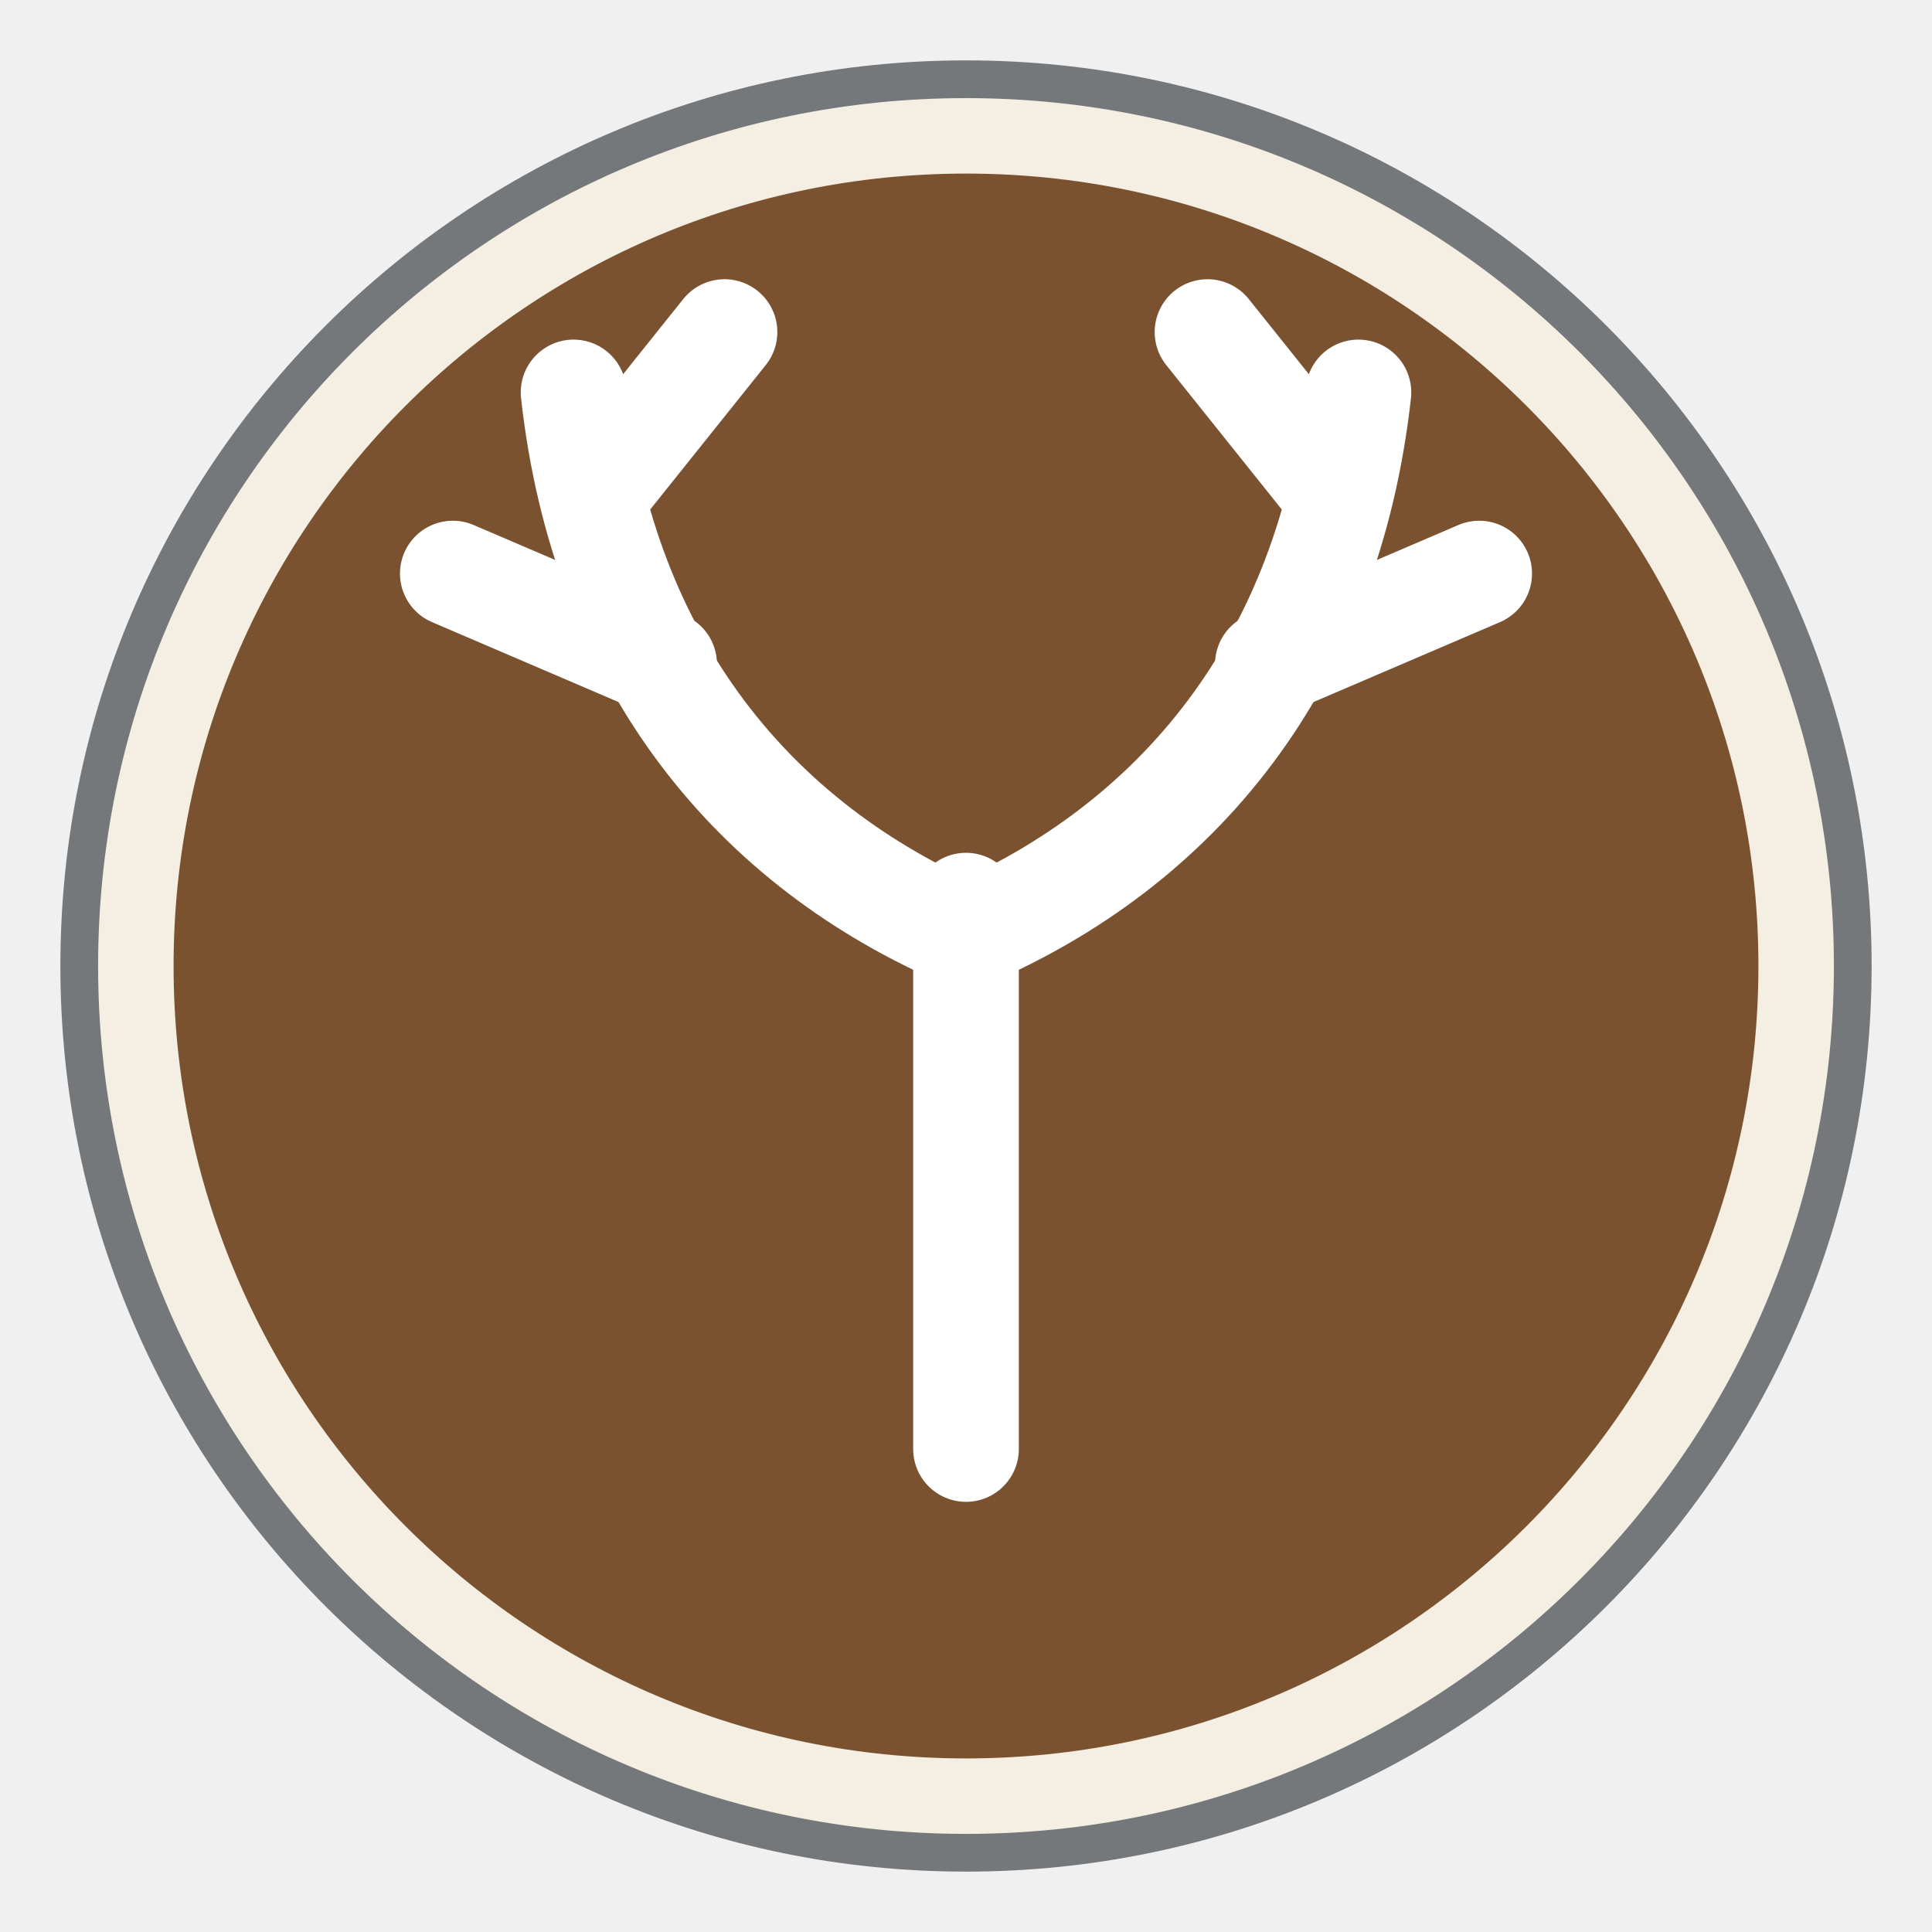
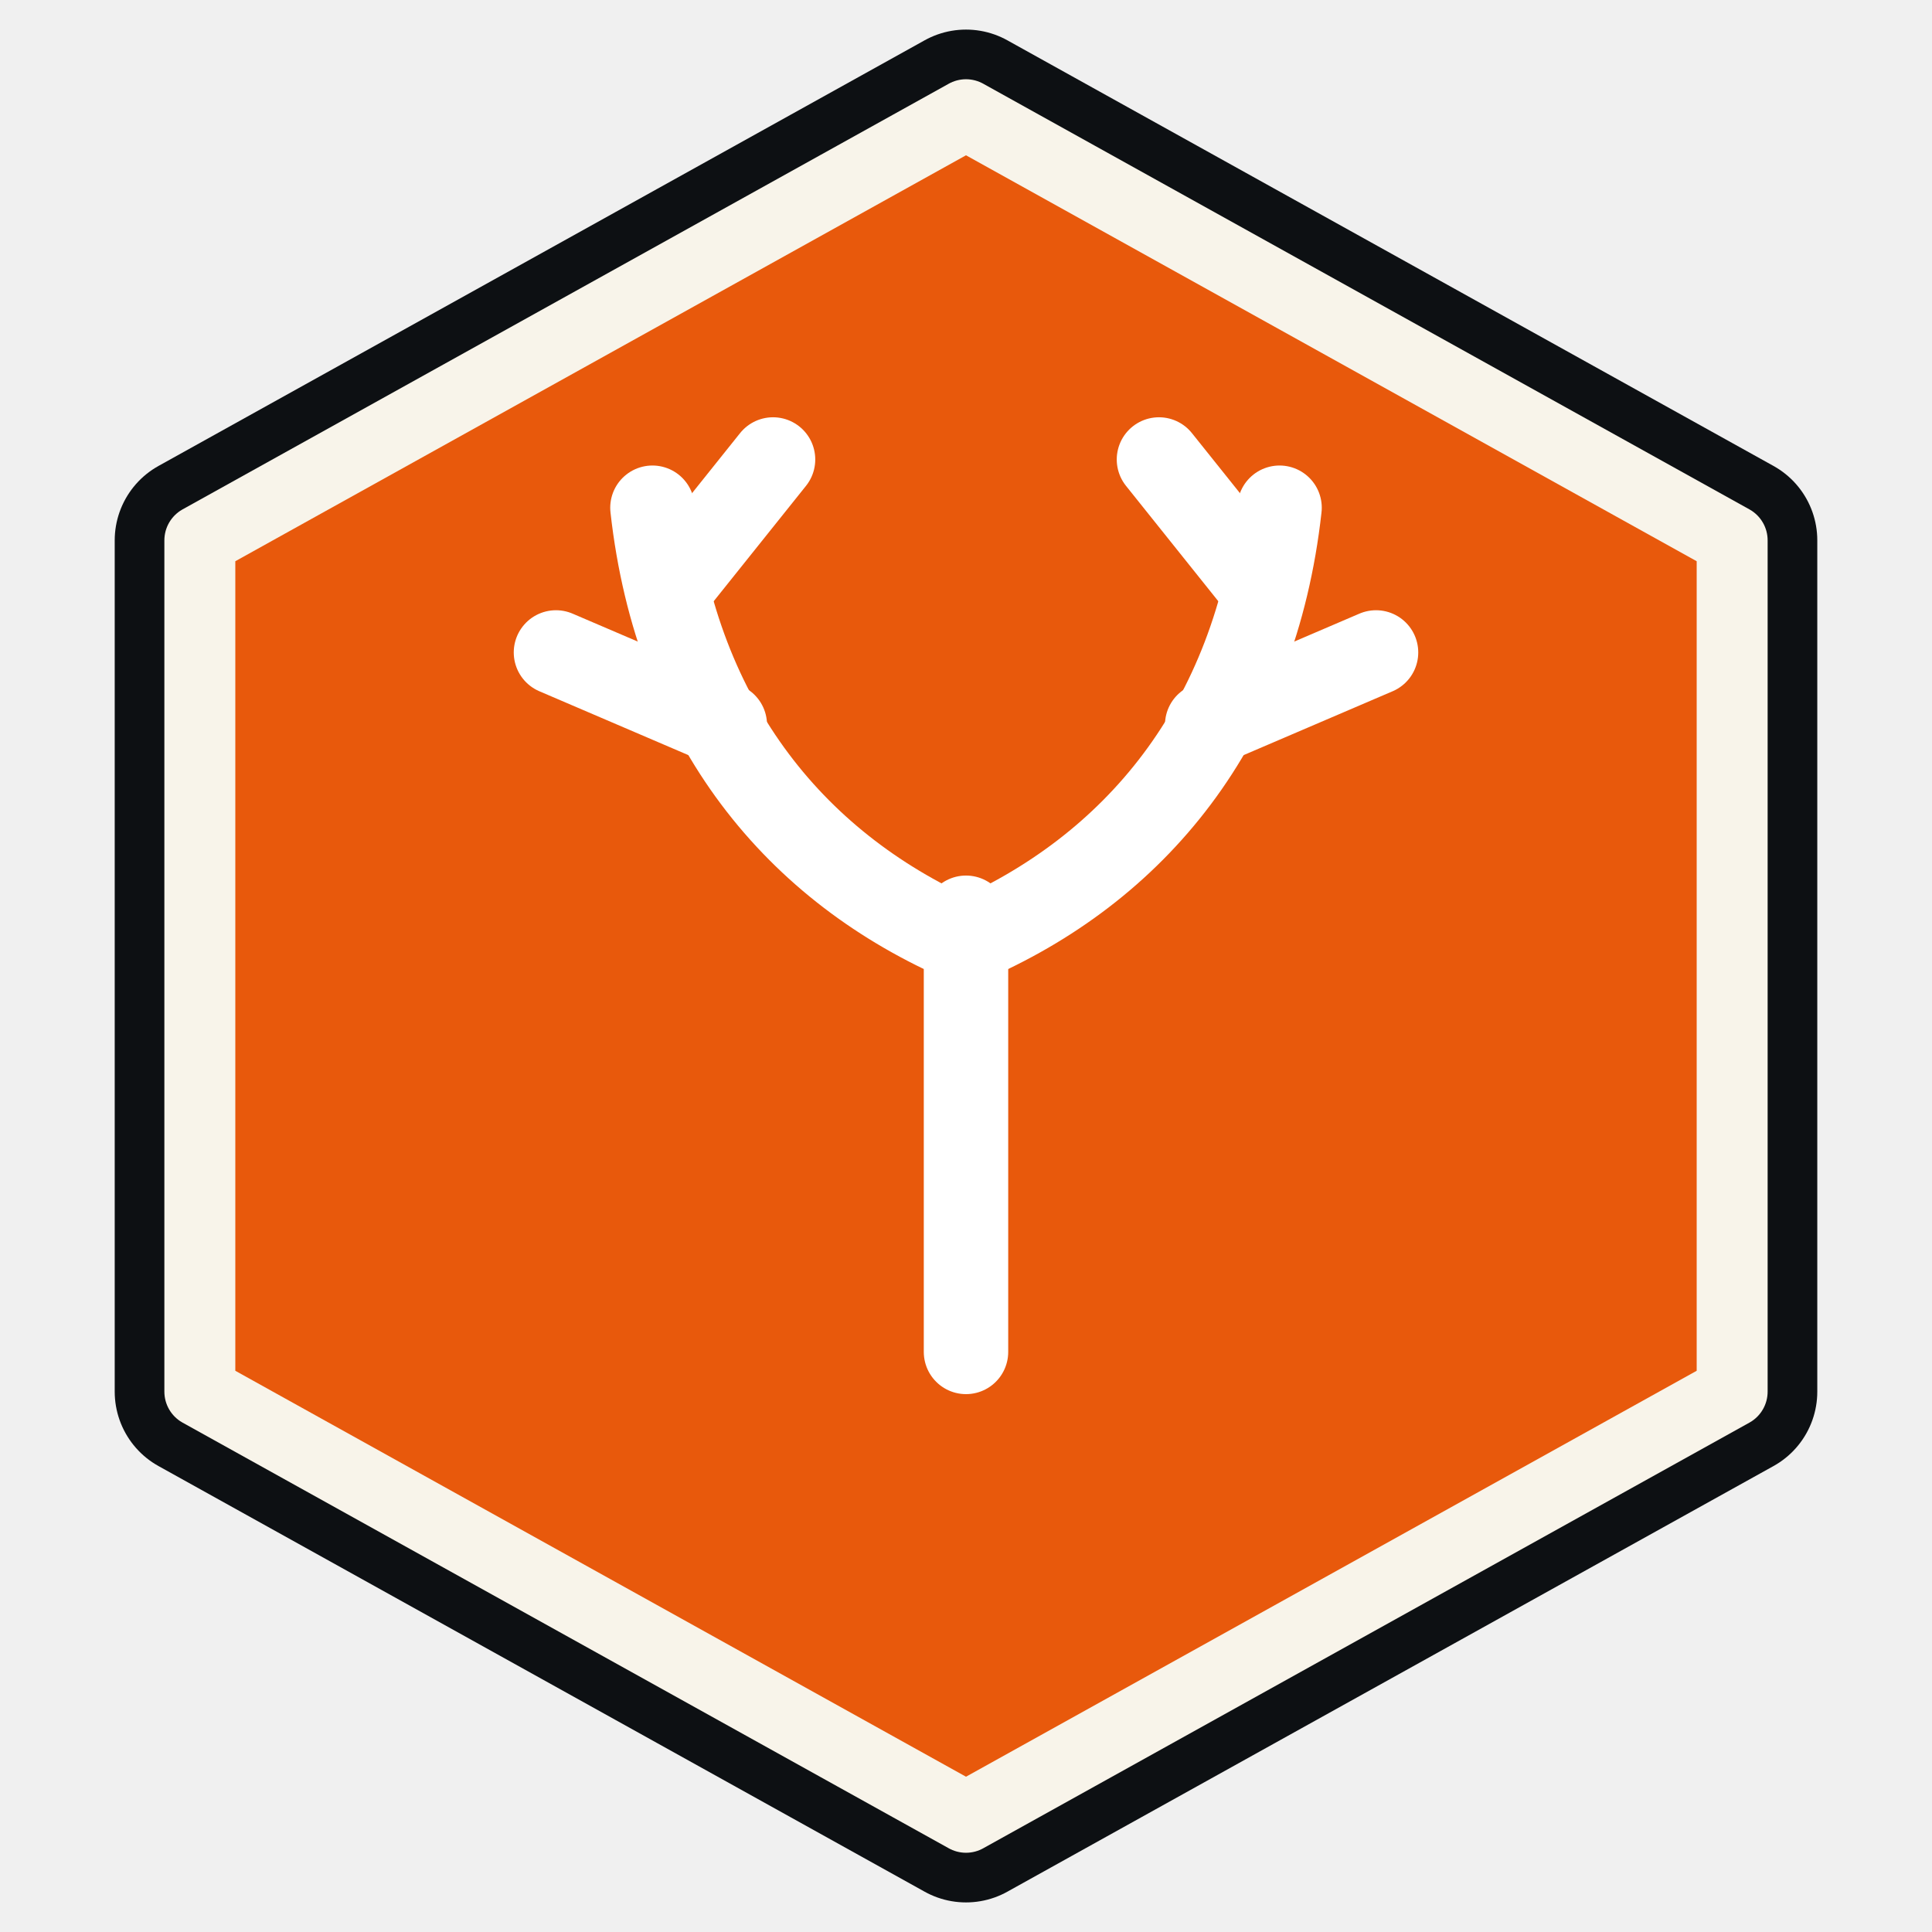
<svg xmlns="http://www.w3.org/2000/svg" width="128" height="128" viewBox="0 0 128 128">
-   <circle cx="64" cy="64" r="60" fill="#10151a" opacity="0.55" />
-   <circle cx="64" cy="64" r="55" fill="#7a5230" stroke="#f4efe2" stroke-width="5" />
-   <path fill="none" stroke="#ffffff" stroke-width="7" stroke-linecap="round" stroke-linejoin="round" d="M64 96 V60" />
-   <path fill="none" stroke="#ffffff" stroke-width="7" stroke-linecap="round" stroke-linejoin="round" d="M64 62 C50 56 40 44 38 26" />
-   <path fill="none" stroke="#ffffff" stroke-width="7" stroke-linecap="round" stroke-linejoin="round" d="M64 62 C78 56 88 44 90 26" />
-   <path fill="none" stroke="#ffffff" stroke-width="7" stroke-linecap="round" stroke-linejoin="round" d="M44 44 L30 38" />
-   <path fill="none" stroke="#ffffff" stroke-width="7" stroke-linecap="round" stroke-linejoin="round" d="M84 44 L98 38" />
-   <path fill="none" stroke="#ffffff" stroke-width="7" stroke-linecap="round" stroke-linejoin="round" d="M40 32 L48 22" />
-   <path fill="none" stroke="#ffffff" stroke-width="7" stroke-linecap="round" stroke-linejoin="round" d="M88 32 L80 22" />
+   <g transform="translate(64 64) scale(0.94) translate(-64 -64)">
+     <g transform="translate(3 4)" fill="#000000" opacity="0.45">
+       <polygon points="64,4 118,34 118,94 64,124 10,94 10,34" />
+     </g>
+     <g fill="none" stroke="#0d1013" stroke-width="12" stroke-linejoin="round">
+       <polygon points="64,4 118,34 118,94 64,124 10,94 10,34" />
+     </g>
+     <g fill="#e8590c" stroke="#f8f4ea" stroke-width="5" stroke-linejoin="round">
+       <polygon points="64,4 118,34 118,94 64,124 10,94 10,34" />
+     </g>
+     <g transform="translate(64 64) scale(0.85) translate(-64 -64)">
+       <path fill="none" stroke="#ffffff" stroke-width="7" stroke-linecap="round" stroke-linejoin="round" d="M64 96 V60" />
+       <path fill="none" stroke="#ffffff" stroke-width="7" stroke-linecap="round" stroke-linejoin="round" d="M64 62 C50 56 40 44 38 26" />
+       <path fill="none" stroke="#ffffff" stroke-width="7" stroke-linecap="round" stroke-linejoin="round" d="M64 62 C78 56 88 44 90 26" />
+       <path fill="none" stroke="#ffffff" stroke-width="7" stroke-linecap="round" stroke-linejoin="round" d="M44 44 L30 38" />
+       <path fill="none" stroke="#ffffff" stroke-width="7" stroke-linecap="round" stroke-linejoin="round" d="M84 44 L98 38" />
+       <path fill="none" stroke="#ffffff" stroke-width="7" stroke-linecap="round" stroke-linejoin="round" d="M40 32 L48 22" />
+       <path fill="none" stroke="#ffffff" stroke-width="7" stroke-linecap="round" stroke-linejoin="round" d="M88 32 L80 22" />
+     </g>
+   </g>
</svg>
